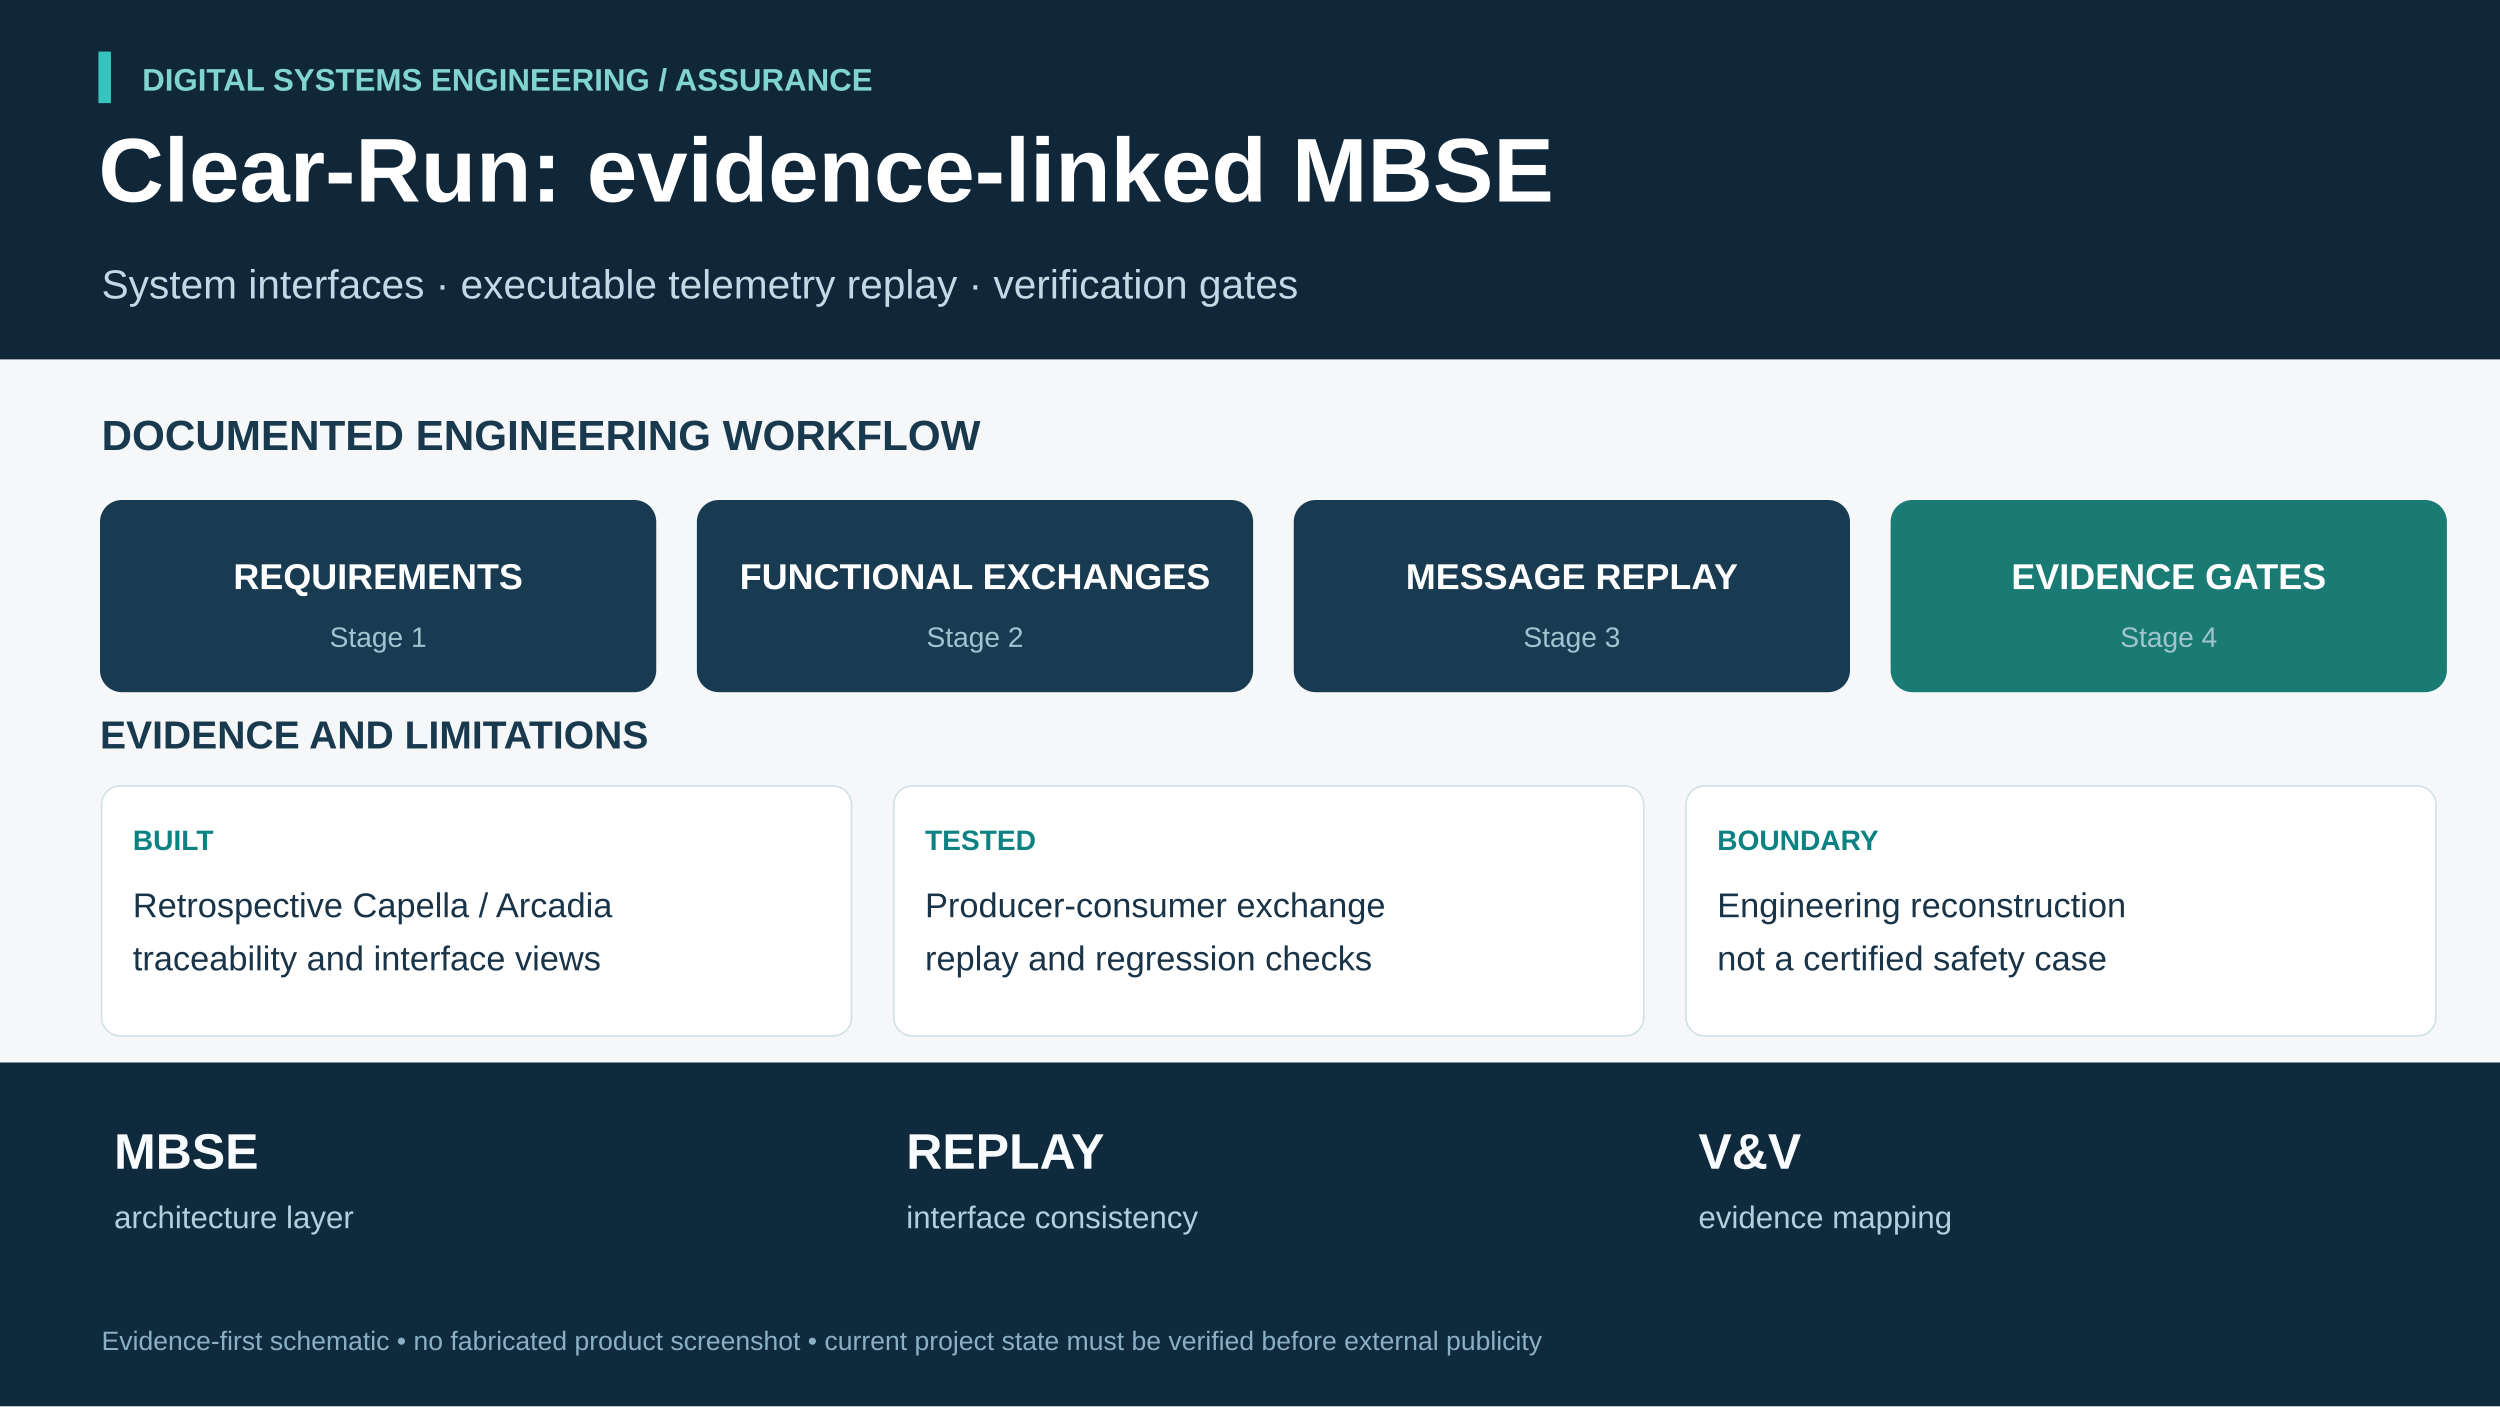
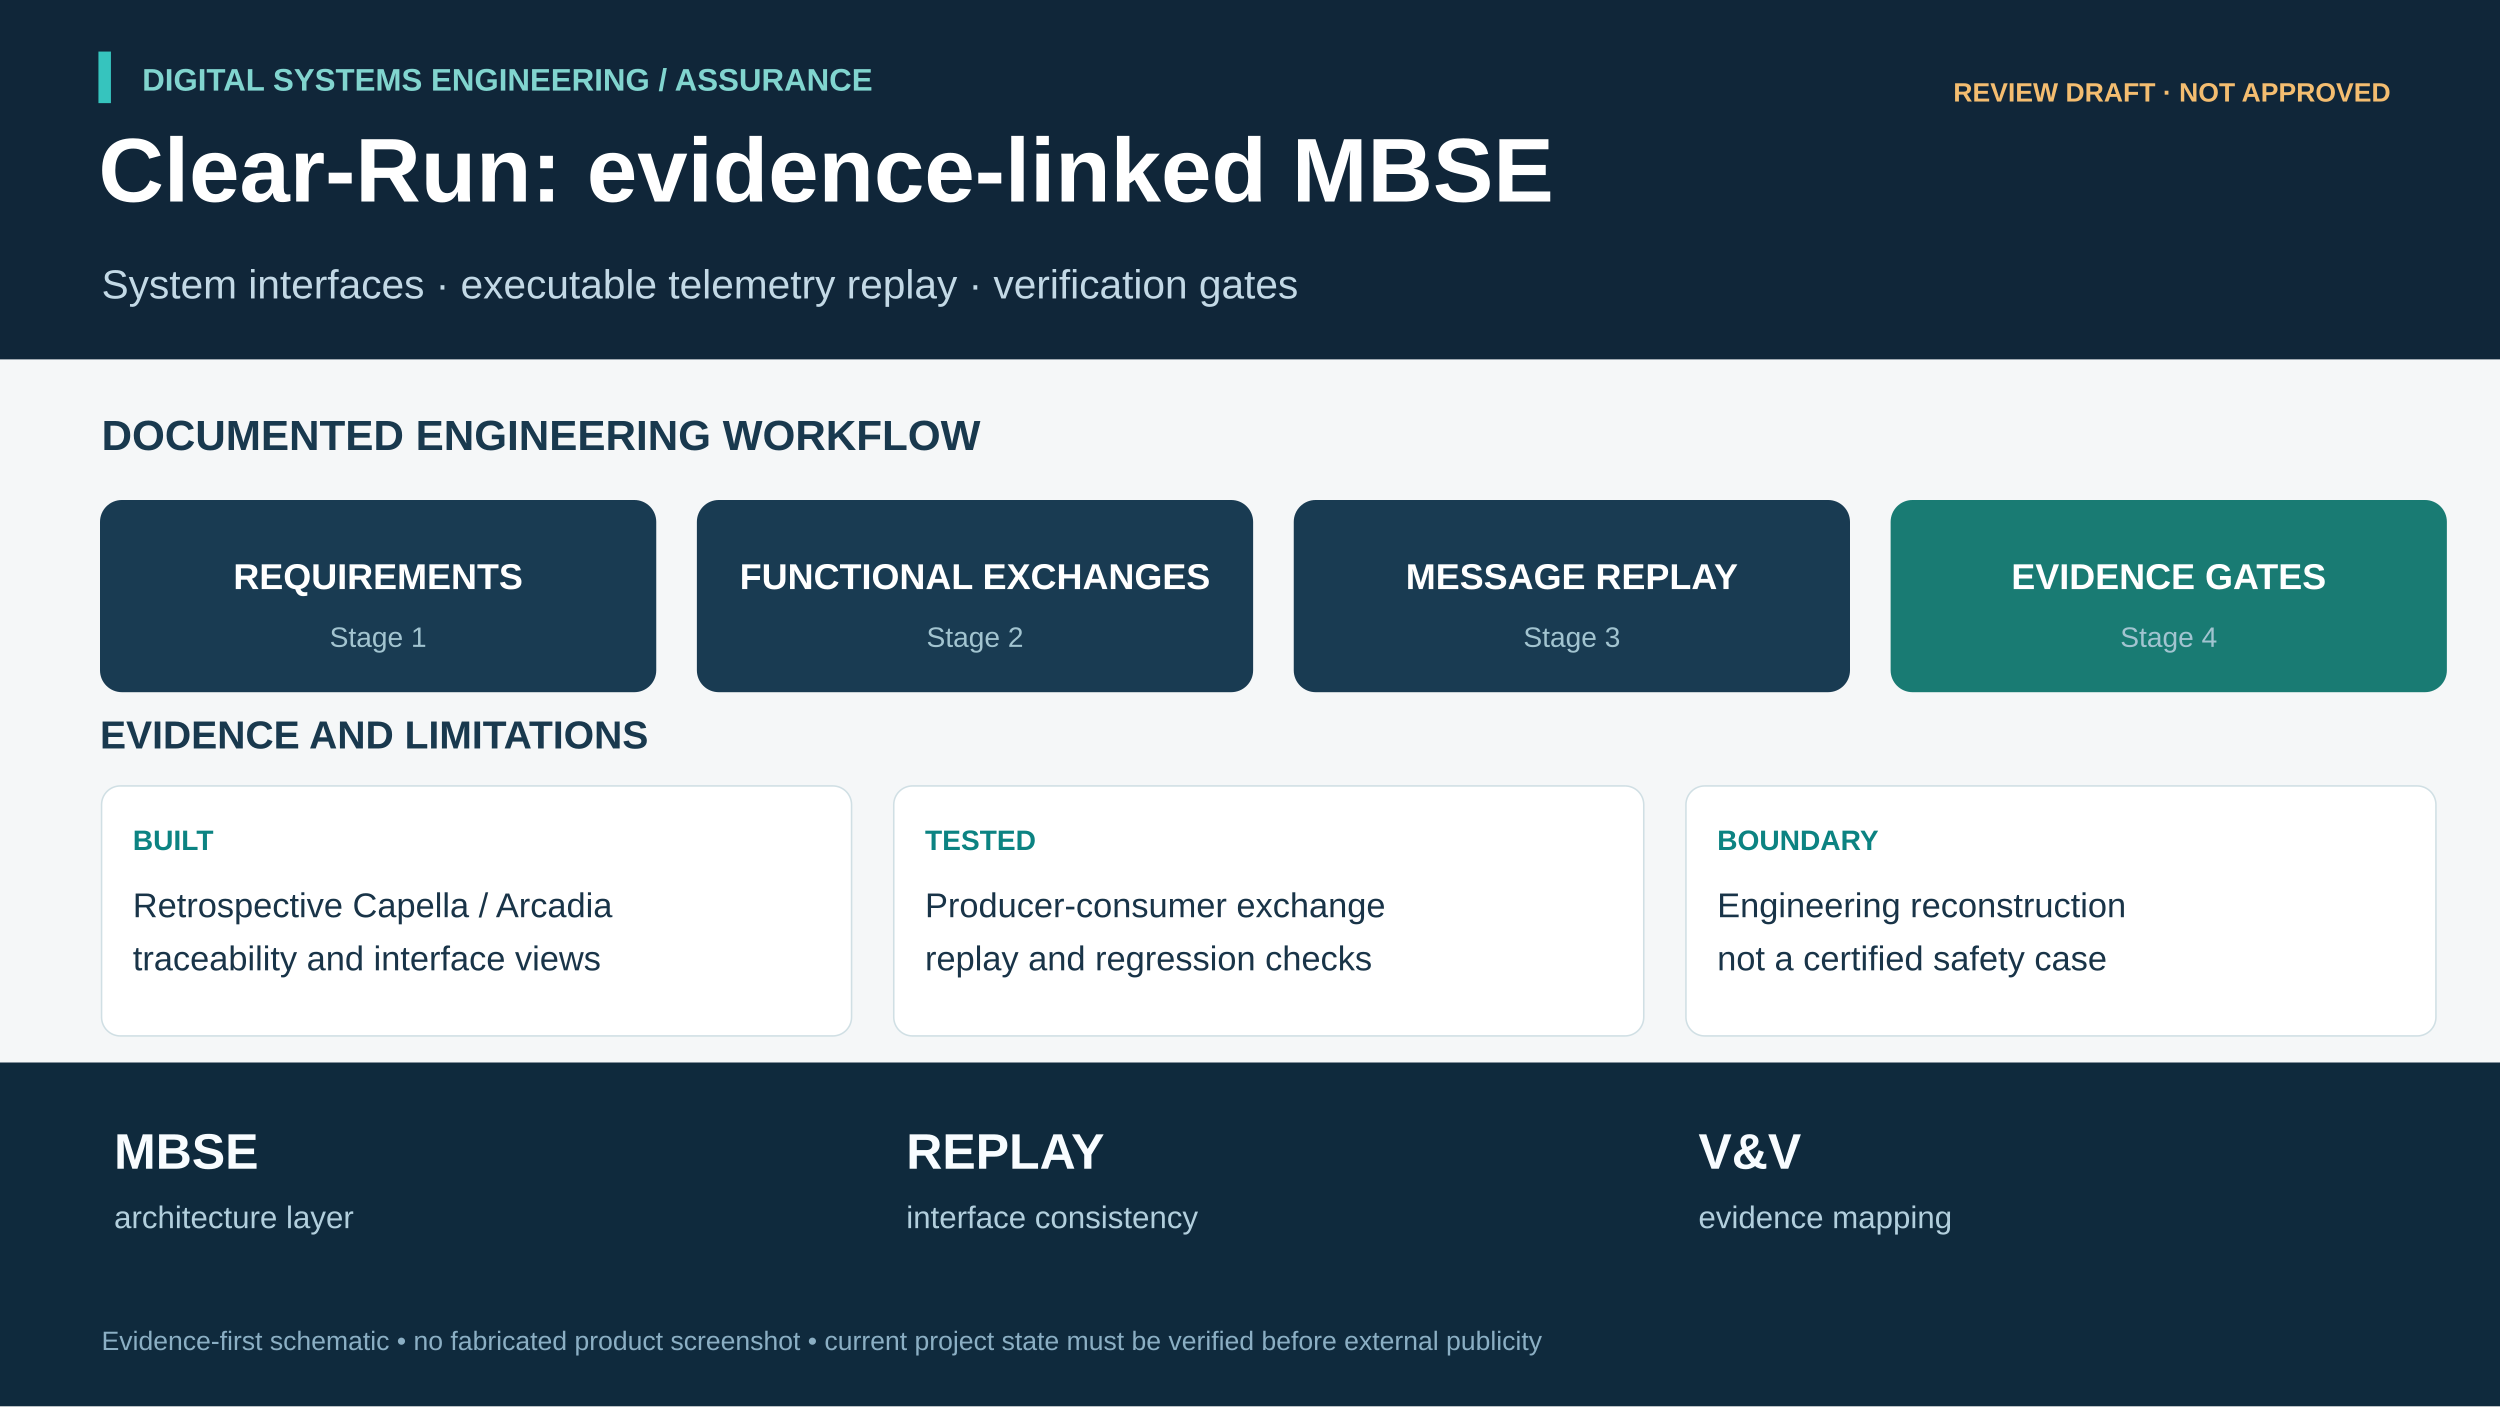
<svg xmlns="http://www.w3.org/2000/svg" width="1600" height="900" viewBox="0 0 1600 900" role="img" aria-label="Clear-Run: evidence-linked MBSE technical engineering evidence overview">
  <rect width="1600" height="900" fill="#f5f7f8" />
  <rect width="1600" height="230" fill="#102639" />
  <rect x="63" y="33" width="8" height="33" fill="#36c4be" />
  <text x="91" y="58" fill="#81d5cf" font-family="Arial" font-size="20" font-weight="700">DIGITAL SYSTEMS ENGINEERING / ASSURANCE</text>
  <text x="63" y="129" fill="#fff" font-family="Arial" font-size="58" font-weight="700">Clear-Run: evidence-linked MBSE</text>
  <text x="65" y="191" fill="#c3d9e6" font-family="Arial" font-size="26">System interfaces · executable telemetry replay · verification gates</text>
  <text x="65" y="288" fill="#19394e" font-family="Arial" font-size="27" font-weight="700">DOCUMENTED ENGINEERING WORKFLOW</text>
  <rect x="64" y="320" width="356" height="123" rx="14" fill="#193b52" />
  <text x="242" y="377" fill="#fff" font-family="Arial" font-size="23" font-weight="700" text-anchor="middle">REQUIREMENTS</text>
  <text x="242" y="414" fill="#a2c4d0" font-size="18" font-family="Arial" text-anchor="middle">Stage 1</text>
  <rect x="446" y="320" width="356" height="123" rx="14" fill="#193b52" />
  <text x="624" y="377" fill="#fff" font-family="Arial" font-size="23" font-weight="700" text-anchor="middle">FUNCTIONAL EXCHANGES</text>
  <text x="624" y="414" fill="#a2c4d0" font-size="18" font-family="Arial" text-anchor="middle">Stage 2</text>
  <rect x="828" y="320" width="356" height="123" rx="14" fill="#193b52" />
  <text x="1006" y="377" fill="#fff" font-family="Arial" font-size="23" font-weight="700" text-anchor="middle">MESSAGE REPLAY</text>
  <text x="1006" y="414" fill="#a2c4d0" font-size="18" font-family="Arial" text-anchor="middle">Stage 3</text>
  <rect x="1210" y="320" width="356" height="123" rx="14" fill="#197b73" />
  <text x="1388" y="377" fill="#fff" font-family="Arial" font-size="23" font-weight="700" text-anchor="middle">EVIDENCE GATES</text>
  <text x="1388" y="414" fill="#a2c4d0" font-size="18" font-family="Arial" text-anchor="middle">Stage 4</text>
  <text x="64" y="479" fill="#19394e" font-family="Arial" font-size="25" font-weight="700">EVIDENCE AND LIMITATIONS</text>
  <rect x="65" y="503" width="480" height="160" rx="12" fill="#ffffff" stroke="#d0dfe4" />
  <text x="85" y="544" fill="#0c8382" font-family="Arial" font-size="18" font-weight="700">BUILT</text>
  <text x="85" y="587" fill="#193448" font-family="Arial" font-size="22">Retrospective Capella / Arcadia</text>
  <text x="85" y="621" fill="#193448" font-family="Arial" font-size="22">traceability and interface views</text>
  <rect x="572" y="503" width="480" height="160" rx="12" fill="#ffffff" stroke="#d0dfe4" />
  <text x="592" y="544" fill="#0c8382" font-family="Arial" font-size="18" font-weight="700">TESTED</text>
  <text x="592" y="587" fill="#193448" font-family="Arial" font-size="22">Producer-consumer exchange</text>
  <text x="592" y="621" fill="#193448" font-family="Arial" font-size="22">replay and regression checks</text>
  <rect x="1079" y="503" width="480" height="160" rx="12" fill="#ffffff" stroke="#d0dfe4" />
  <text x="1099" y="544" fill="#0c8382" font-family="Arial" font-size="18" font-weight="700">BOUNDARY</text>
  <text x="1099" y="587" fill="#193448" font-family="Arial" font-size="22">Engineering reconstruction</text>
  <text x="1099" y="621" fill="#193448" font-family="Arial" font-size="22">not a certified safety case</text>
  <rect x="0" y="680" width="1600" height="220" fill="#0f2a3d" />
  <text x="73" y="748" fill="#f8fcff" font-family="Arial" font-size="32" font-weight="700">MBSE</text>
  <text x="73" y="786" fill="#b2cfdd" font-family="Arial" font-size="20">architecture layer</text>
  <text x="580" y="748" fill="#f8fcff" font-family="Arial" font-size="32" font-weight="700">REPLAY</text>
  <text x="580" y="786" fill="#b2cfdd" font-family="Arial" font-size="20">interface consistency</text>
  <text x="1087" y="748" fill="#f8fcff" font-family="Arial" font-size="32" font-weight="700">V&amp;V</text>
  <text x="1087" y="786" fill="#b2cfdd" font-family="Arial" font-size="20">evidence mapping</text>
  <text x="65" y="864" fill="#8bafc4" font-family="Arial" font-size="17">Evidence-first schematic • no fabricated product screenshot • current project state must be verified before external publicity</text>
+   <text x="1530" y="65" text-anchor="end" fill="#f4bd70" font-family="Arial" font-size="17" font-weight="700">REVIEW DRAFT · NOT APPROVED</text>
</svg>
